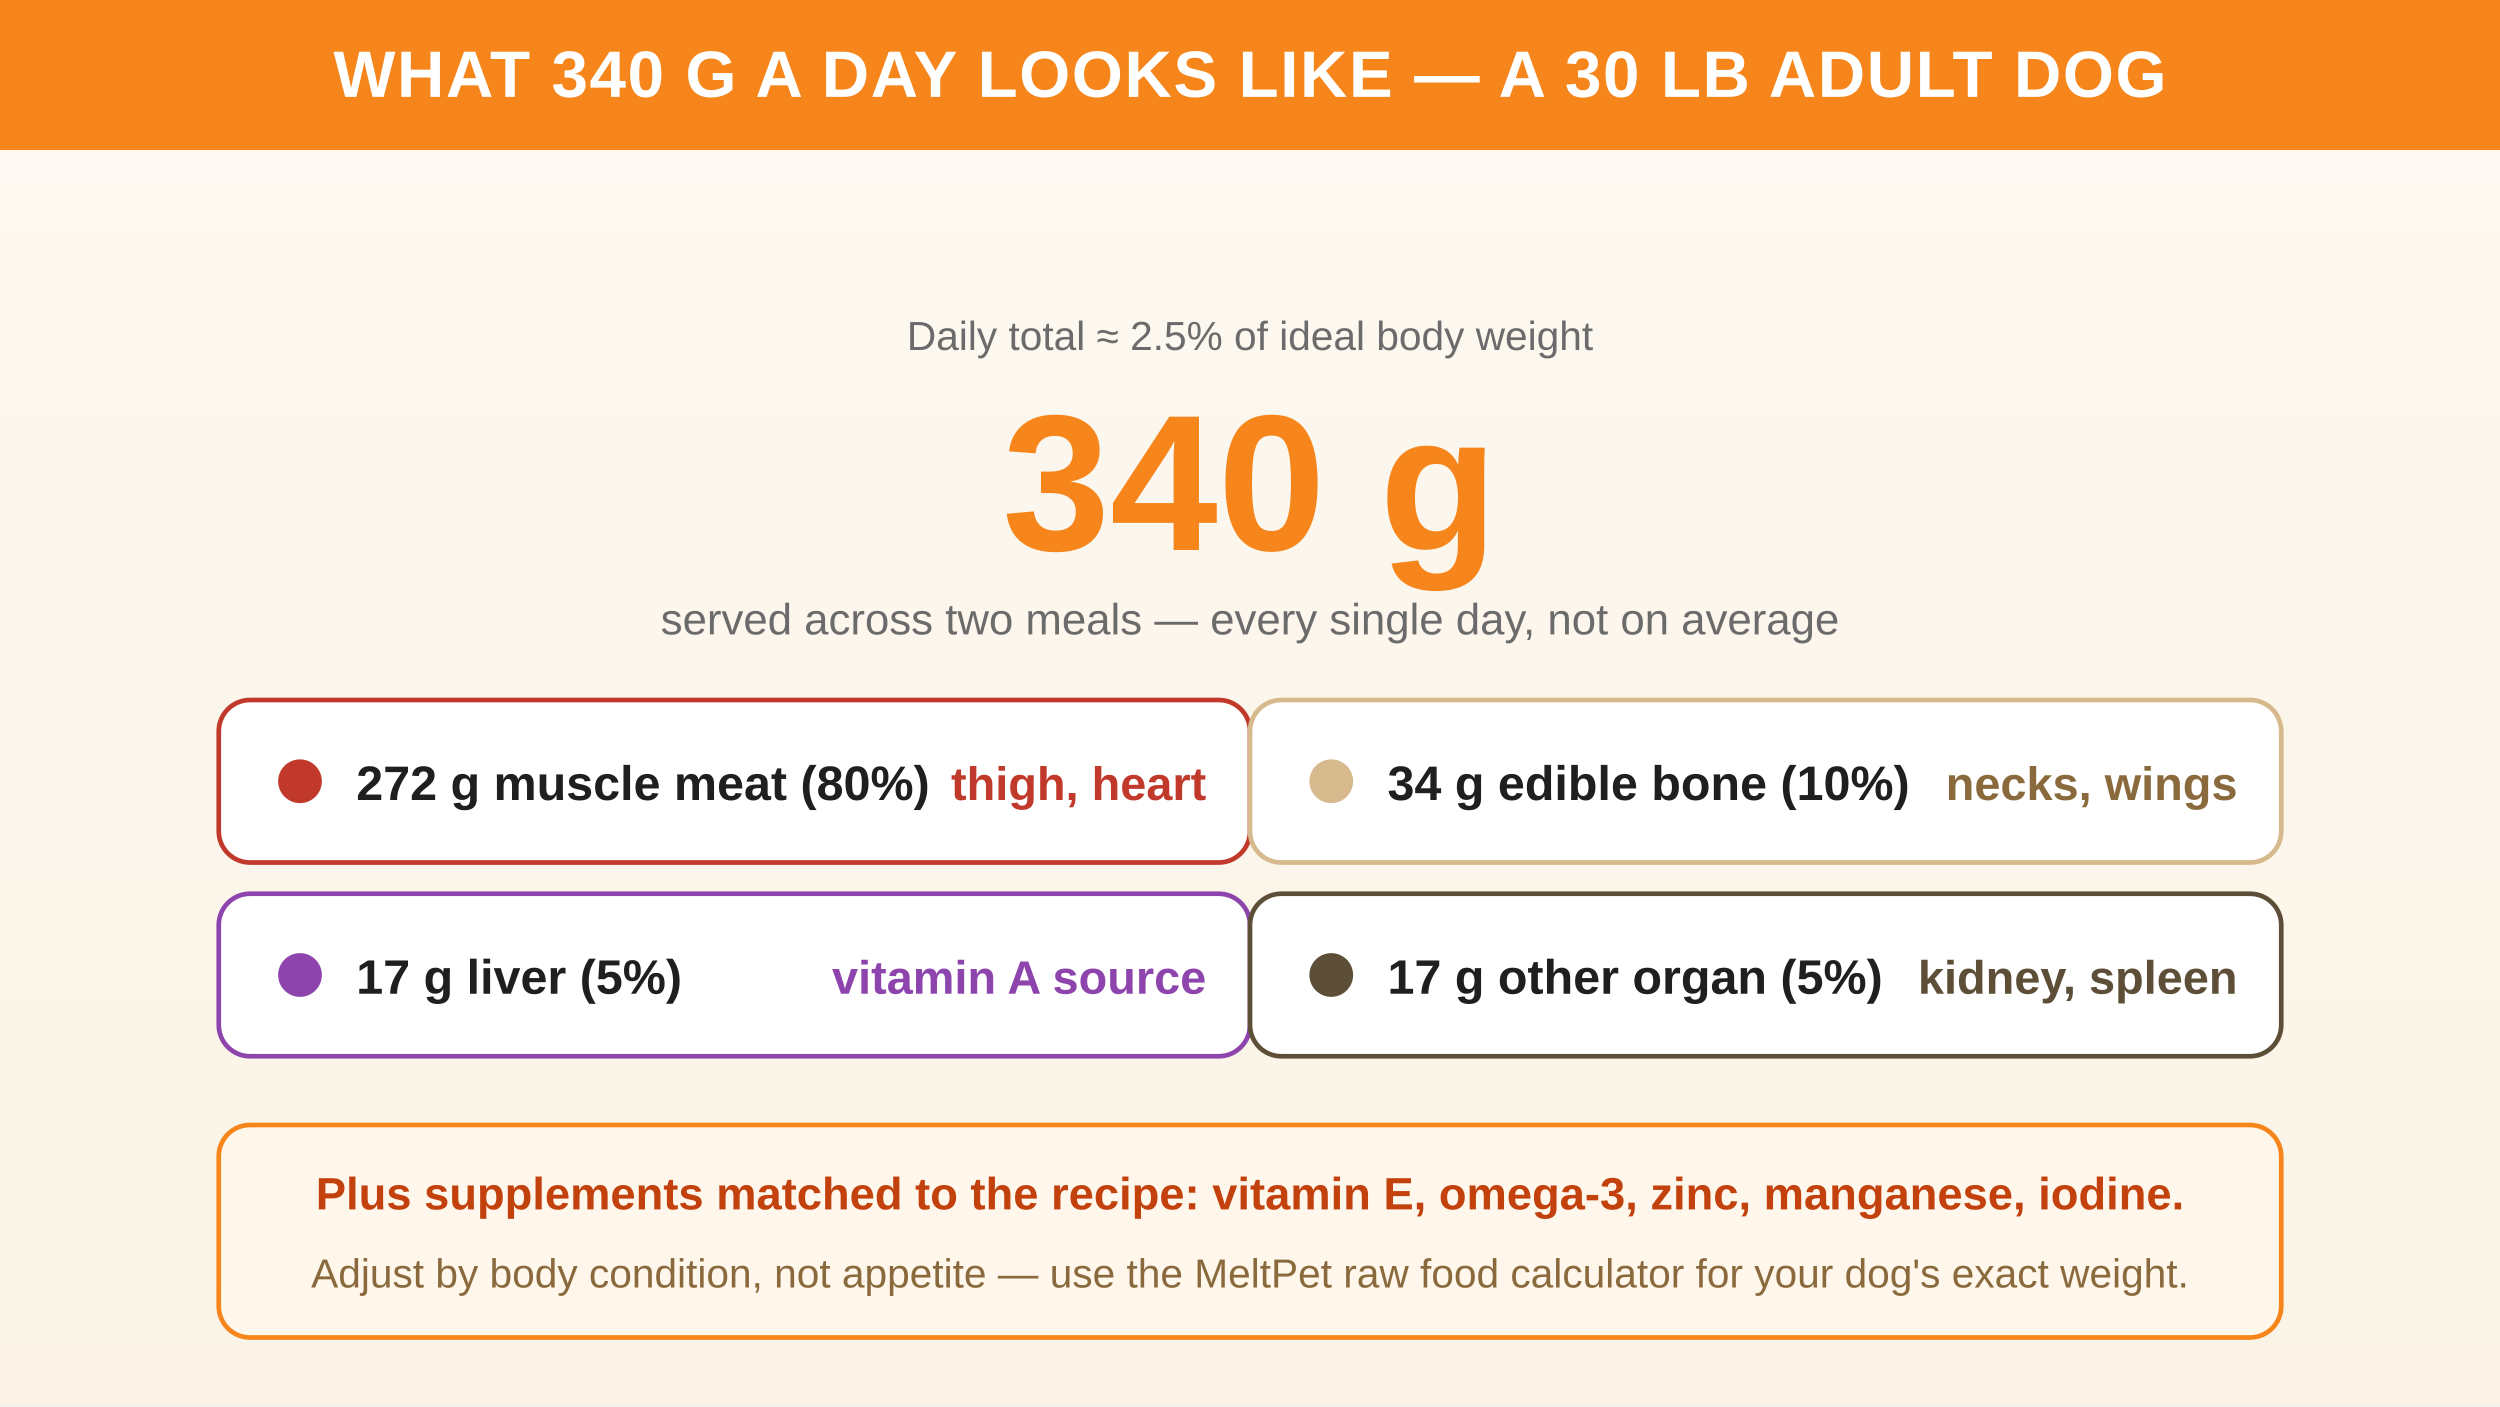
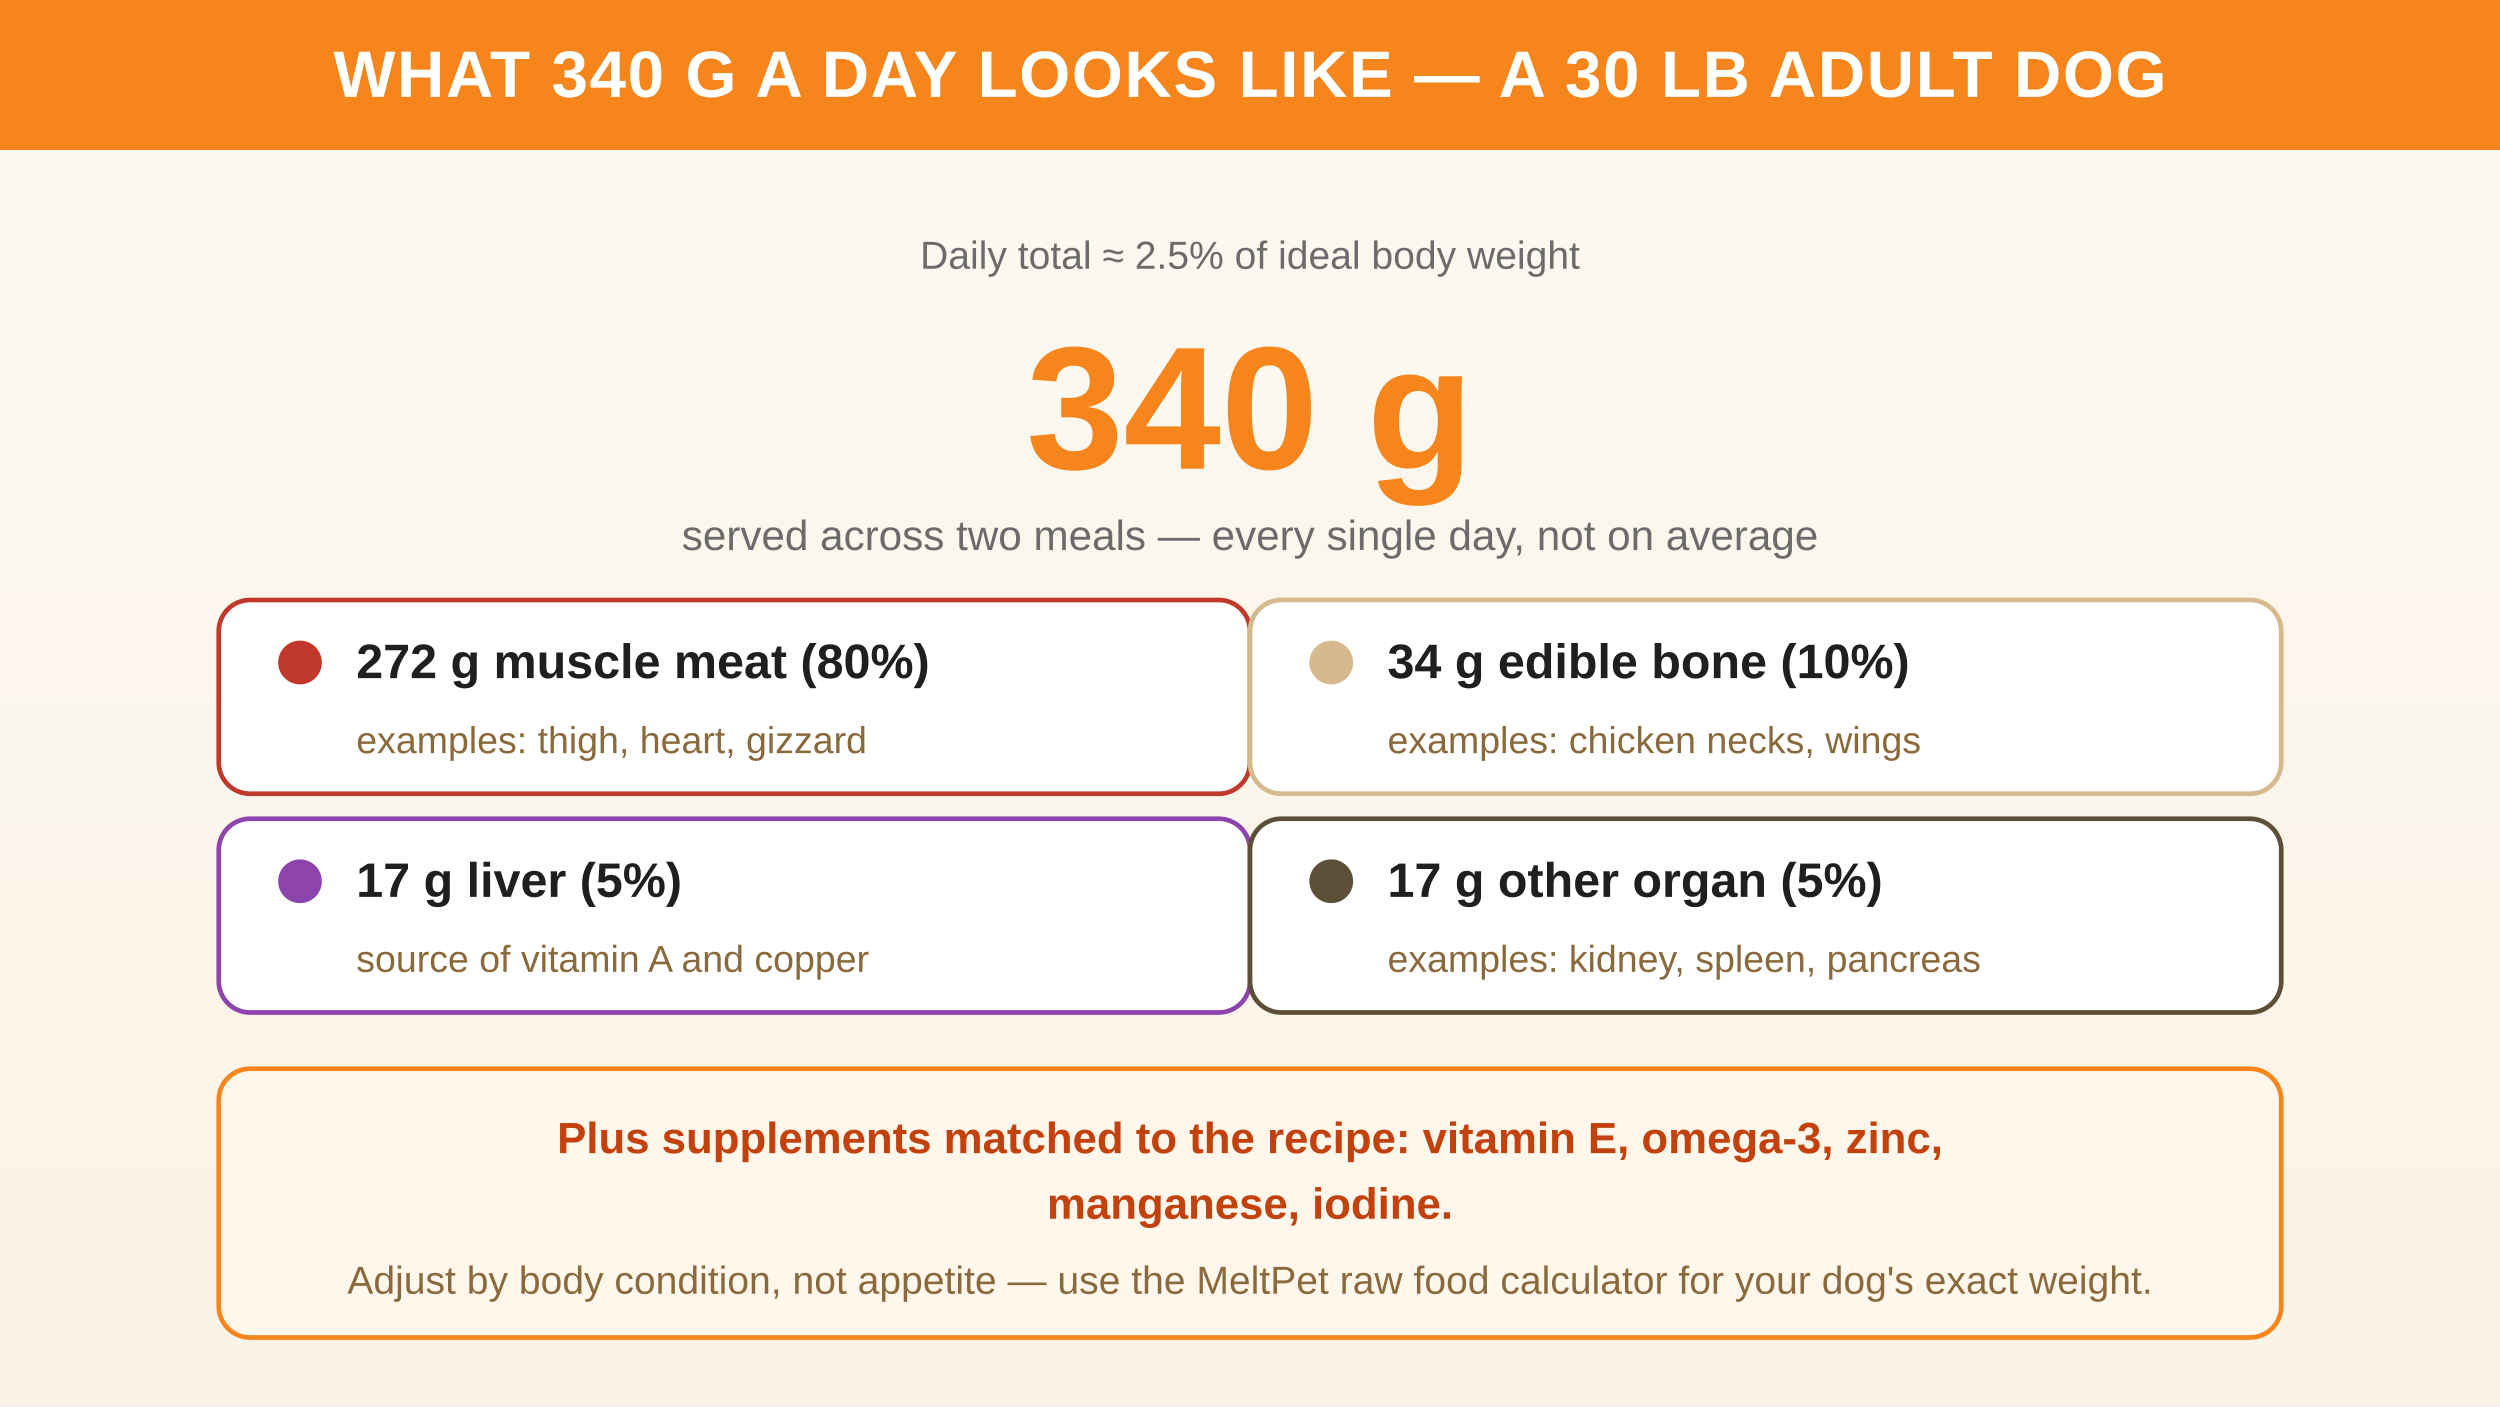
<svg xmlns="http://www.w3.org/2000/svg" width="800" height="450" viewBox="0 0 800 450">
  <defs>
    <linearGradient id="bg" x1="0" y1="0" x2="0" y2="1">
      <stop offset="0" stop-color="#FDF9F2" />
      <stop offset="1" stop-color="#FAF3E6" />
    </linearGradient>
  </defs>
  <rect width="800" height="450" fill="url(#bg)" />
  <rect x="0" y="0" width="800" height="48" fill="#F6851B" />
  <text x="400" y="31" text-anchor="middle" font-family="Arial,Helvetica,sans-serif" font-size="21" font-weight="800" fill="#FFFFFF" letter-spacing="0.5">WHAT 340 G A DAY LOOKS LIKE — A 30 LB ADULT DOG</text>
-   <text x="400" y="112" text-anchor="middle" font-family="Arial,Helvetica,sans-serif" font-size="13" fill="#6B6B6B">Daily total ≈ 2.5% of ideal body weight</text>
-   <text x="400" y="176" text-anchor="middle" font-family="Arial,Helvetica,sans-serif" font-size="62" font-weight="800" fill="#F6851B">340 g</text>
-   <text x="400" y="203" text-anchor="middle" font-family="Arial,Helvetica,sans-serif" font-size="14" fill="#6B6B6B">served across two meals — every single day, not on average</text>
+   <text x="400" y="86" text-anchor="middle" font-family="Arial,Helvetica,sans-serif" font-size="12.5" fill="#6B6B6B">Daily total ≈ 2.5% of ideal body weight</text>
+   <text x="400" y="150" text-anchor="middle" font-family="Arial,Helvetica,sans-serif" font-size="56" font-weight="800" fill="#F6851B">340 g</text>
+   <text x="400" y="176" text-anchor="middle" font-family="Arial,Helvetica,sans-serif" font-size="13.5" fill="#6B6B6B">served across two meals — every single day, not on average</text>
  <g font-family="Arial,Helvetica,sans-serif">
-     <rect x="70" y="224" width="330" height="52" rx="10" fill="#FFFFFF" stroke="#C0392B" stroke-width="1.5" />
-     <circle cx="96" cy="250" r="7" fill="#C0392B" />
-     <text x="114" y="256" font-size="15.5" font-weight="800" fill="#1F1F1F">272 g muscle meat (80%)</text>
-     <text x="386" y="256" text-anchor="end" font-size="15" font-weight="700" fill="#C0392B">thigh, heart</text>
-     <rect x="400" y="224" width="330" height="52" rx="10" fill="#FFFFFF" stroke="#D6B98C" stroke-width="1.5" />
-     <circle cx="426" cy="250" r="7" fill="#D6B98C" />
-     <text x="444" y="256" font-size="15.5" font-weight="800" fill="#1F1F1F">34 g edible bone (10%)</text>
-     <text x="716" y="256" text-anchor="end" font-size="15" font-weight="700" fill="#8A6A3C">necks, wings</text>
-     <rect x="70" y="286" width="330" height="52" rx="10" fill="#FFFFFF" stroke="#8E44AD" stroke-width="1.5" />
-     <circle cx="96" cy="312" r="7" fill="#8E44AD" />
-     <text x="114" y="318" font-size="15.5" font-weight="800" fill="#1F1F1F">17 g liver (5%)</text>
-     <text x="386" y="318" text-anchor="end" font-size="15" font-weight="700" fill="#8E44AD">vitamin A source</text>
-     <rect x="400" y="286" width="330" height="52" rx="10" fill="#FFFFFF" stroke="#5D4E37" stroke-width="1.5" />
-     <circle cx="426" cy="312" r="7" fill="#5D4E37" />
-     <text x="444" y="318" font-size="15.5" font-weight="800" fill="#1F1F1F">17 g other organ (5%)</text>
-     <text x="716" y="318" text-anchor="end" font-size="15" font-weight="700" fill="#5D4E37">kidney, spleen</text>
+     <rect x="70" y="192" width="330" height="62" rx="10" fill="#FFFFFF" stroke="#C0392B" stroke-width="1.5" />
+     <circle cx="96" cy="212" r="7" fill="#C0392B" />
+     <text x="114" y="217" font-size="15.5" font-weight="800" fill="#1F1F1F">272 g muscle meat (80%)</text>
+     <text x="114" y="241" font-size="12" fill="#8A6A3C">examples: thigh, heart, gizzard</text>
+     <rect x="400" y="192" width="330" height="62" rx="10" fill="#FFFFFF" stroke="#D6B98C" stroke-width="1.5" />
+     <circle cx="426" cy="212" r="7" fill="#D6B98C" />
+     <text x="444" y="217" font-size="15.5" font-weight="800" fill="#1F1F1F">34 g edible bone (10%)</text>
+     <text x="444" y="241" font-size="12" fill="#8A6A3C">examples: chicken necks, wings</text>
+     <rect x="70" y="262" width="330" height="62" rx="10" fill="#FFFFFF" stroke="#8E44AD" stroke-width="1.5" />
+     <circle cx="96" cy="282" r="7" fill="#8E44AD" />
+     <text x="114" y="287" font-size="15.5" font-weight="800" fill="#1F1F1F">17 g liver (5%)</text>
+     <text x="114" y="311" font-size="12" fill="#8A6A3C">source of vitamin A and copper</text>
+     <rect x="400" y="262" width="330" height="62" rx="10" fill="#FFFFFF" stroke="#5D4E37" stroke-width="1.5" />
+     <circle cx="426" cy="282" r="7" fill="#5D4E37" />
+     <text x="444" y="287" font-size="15.5" font-weight="800" fill="#1F1F1F">17 g other organ (5%)</text>
+     <text x="444" y="311" font-size="12" fill="#8A6A3C">examples: kidney, spleen, pancreas</text>
  </g>
-   <rect x="70" y="360" width="660" height="68" rx="10" fill="#FFF7EC" stroke="#F6851B" stroke-width="1.5" />
-   <text x="400" y="387" text-anchor="middle" font-family="Arial,Helvetica,sans-serif" font-size="14.5" font-weight="700" fill="#C2410C">Plus supplements matched to the recipe: vitamin E, omega-3, zinc, manganese, iodine.</text>
-   <text x="400" y="412" text-anchor="middle" font-family="Arial,Helvetica,sans-serif" font-size="13" fill="#8A6A3C">Adjust by body condition, not appetite — use the MeltPet raw food calculator for your dog's exact weight.</text>
+   <rect x="70" y="342" width="660" height="86" rx="10" fill="#FFF7EC" stroke="#F6851B" stroke-width="1.5" />
+   <text x="400" y="369" text-anchor="middle" font-family="Arial,Helvetica,sans-serif" font-size="14" font-weight="700" fill="#C2410C">Plus supplements matched to the recipe: vitamin E, omega-3, zinc,</text>
+   <text x="400" y="390" text-anchor="middle" font-family="Arial,Helvetica,sans-serif" font-size="14" font-weight="700" fill="#C2410C">manganese, iodine.</text>
+   <text x="400" y="414" text-anchor="middle" font-family="Arial,Helvetica,sans-serif" font-size="12.5" fill="#8A6A3C">Adjust by body condition, not appetite — use the MeltPet raw food calculator for your dog's exact weight.</text>
</svg>
